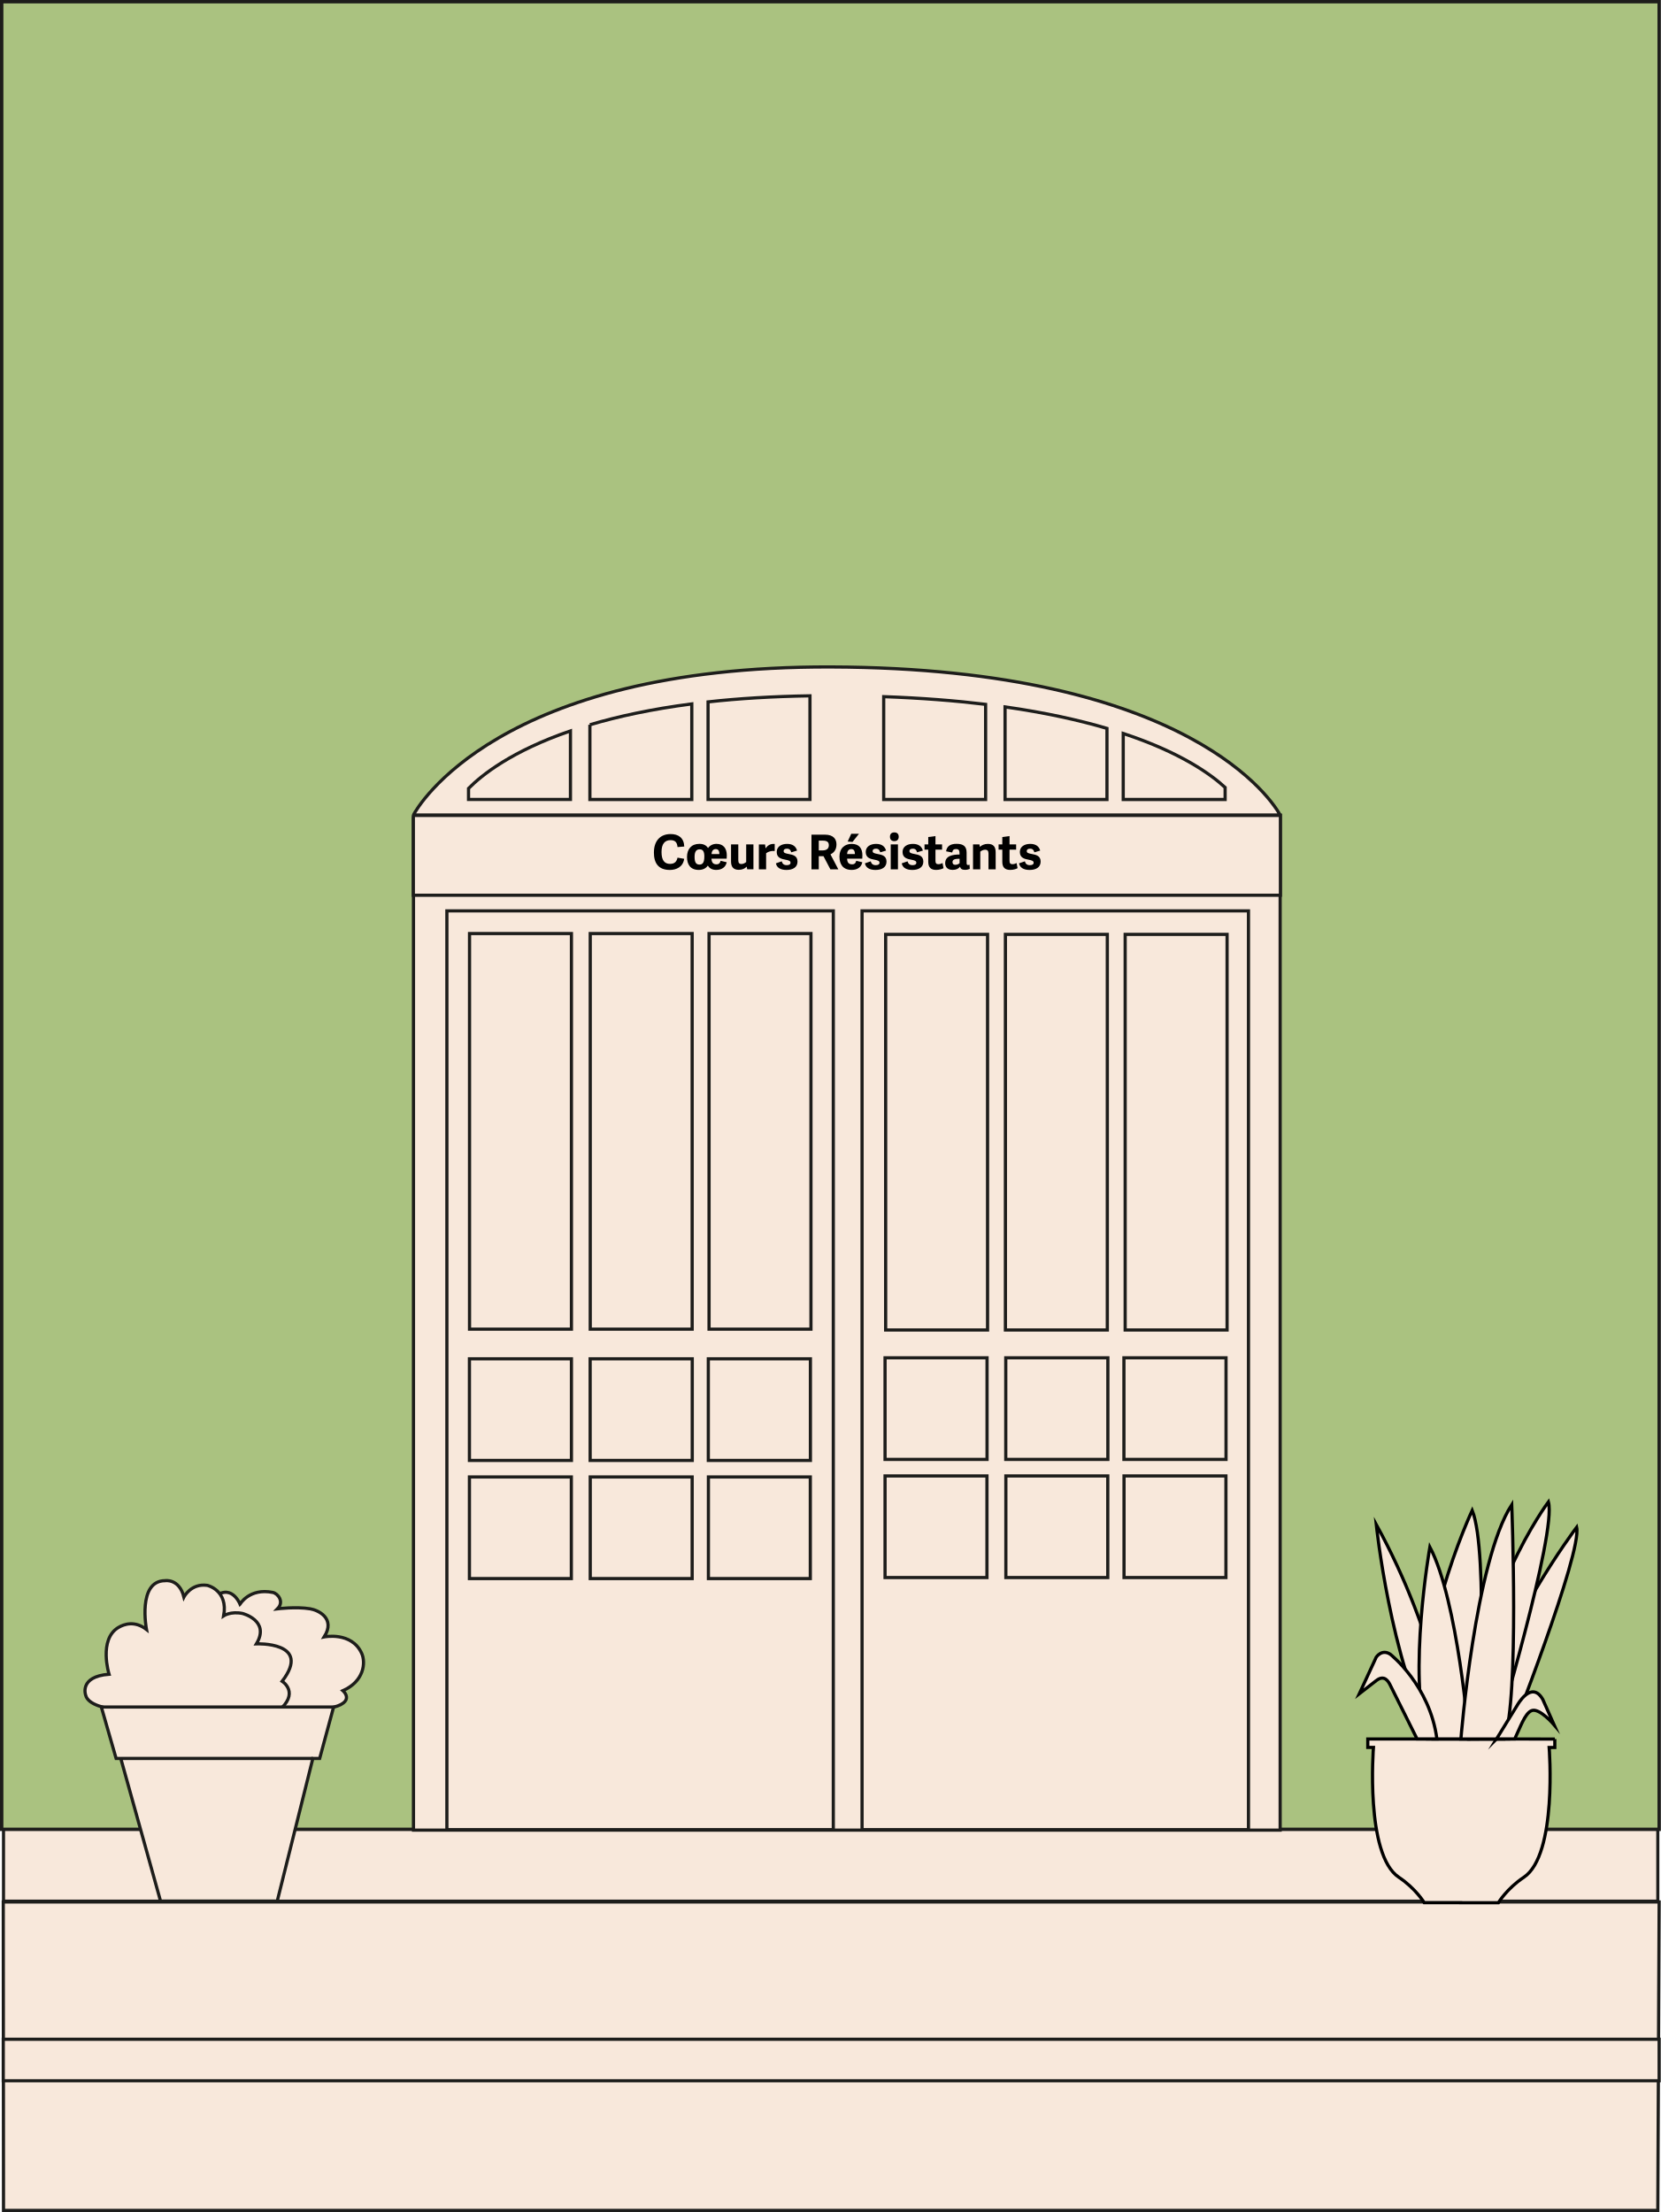
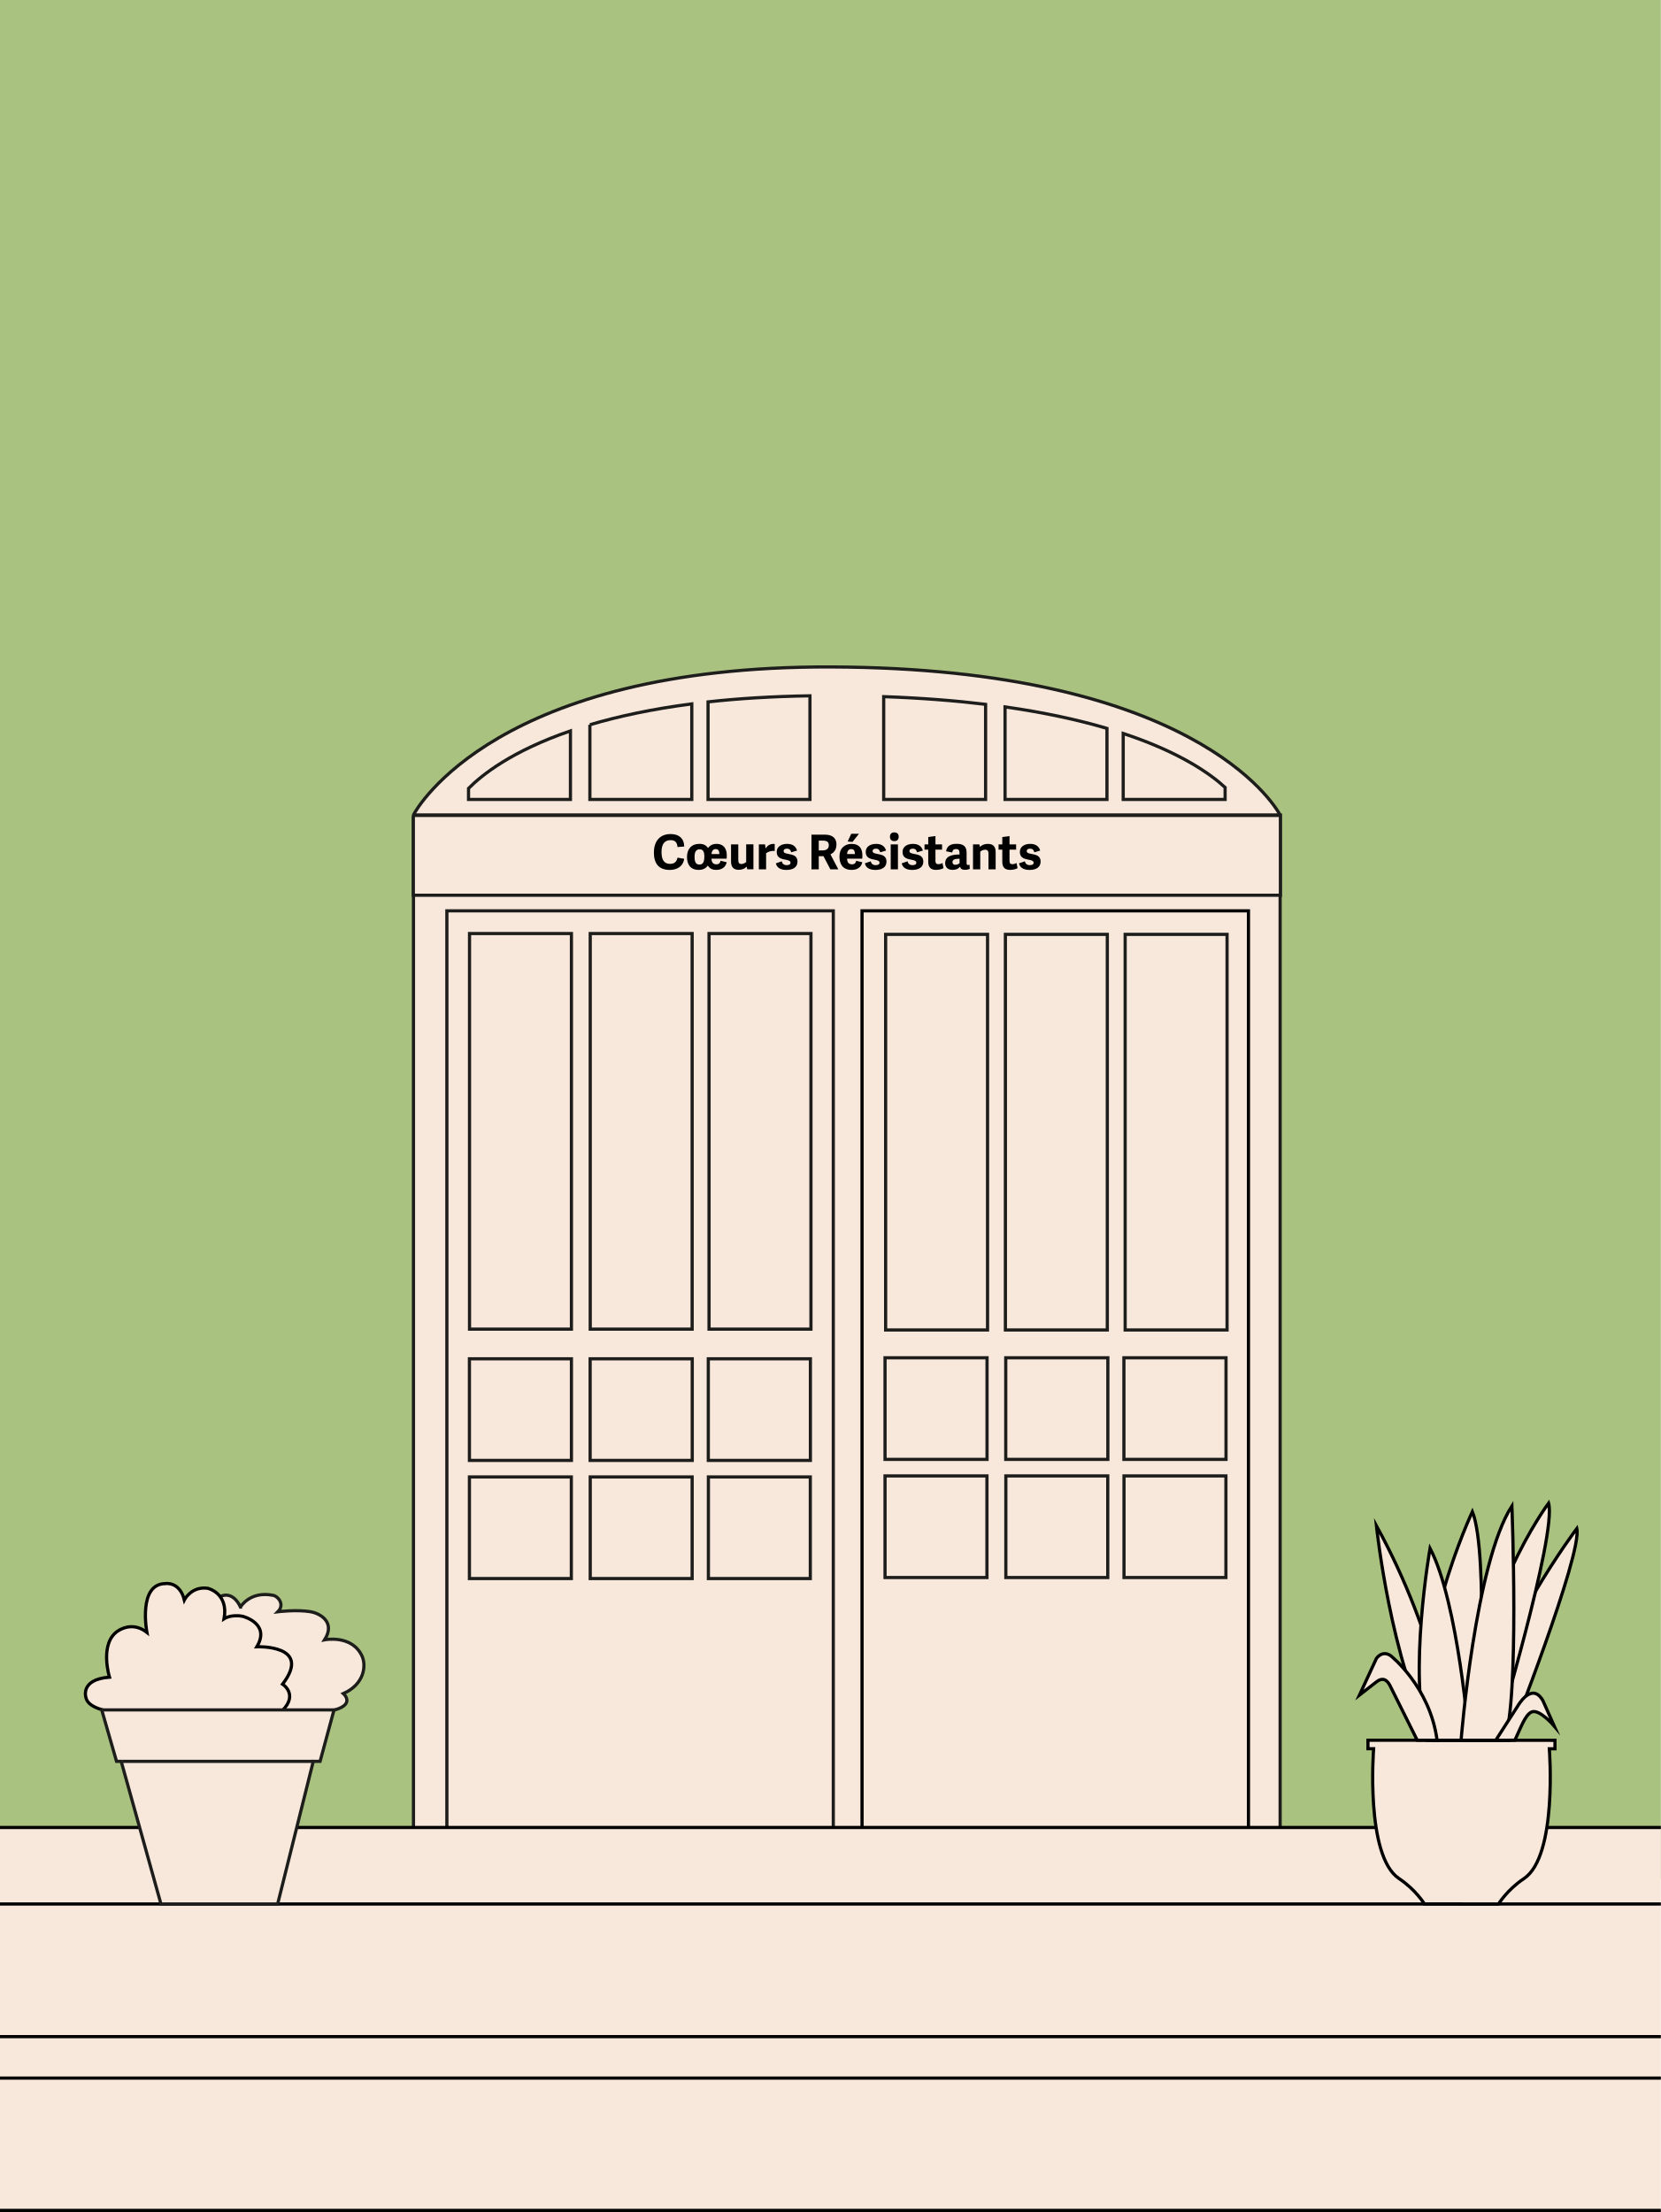
- <svg xmlns="http://www.w3.org/2000/svg" id="Calque_1" viewBox="0 0 520.06 692.73">
+ <svg xmlns="http://www.w3.org/2000/svg" id="Calque_1" viewBox="0 0 520.06 692.74">
  <defs>
-     <style>.cls-1{stroke-width:.97px;}.cls-1,.cls-2,.cls-3,.cls-4{fill:#f8e8db;}.cls-1,.cls-2,.cls-3,.cls-4,.cls-5{stroke-miterlimit:10;}.cls-1,.cls-2,.cls-4,.cls-5{stroke:#1d1d1b;}.cls-2,.cls-3{stroke-width:1px;}.cls-3{stroke:#000;}.cls-6{stroke-width:0px;}.cls-5{fill:#aac280;stroke-width:1.06px;}</style>
+     <style>.cls-1,.cls-2,.cls-3,.cls-4{stroke-miterlimit:10;}.cls-1,.cls-2,.cls-5{fill:#f8e8db;}.cls-1,.cls-3{stroke:#1d1d1b;}.cls-2,.cls-4{stroke:#000;}.cls-3,.cls-4{fill:none;}.cls-6,.cls-5,.cls-7{stroke-width:0px;}.cls-7{fill:#aac280;}</style>
  </defs>
-   <polygon class="cls-2" points="519.1 692.23 1.1 692.23 1.02 595.63 519.52 595.63 519.1 692.23" />
-   <rect class="cls-4" x="1.02" y="638.63" width="518.5" height="13" />
-   <rect class="cls-1" x="1.1" y="572.23" width="518" height="23.15" />
-   <rect class="cls-5" x=".53" y=".53" width="519" height="572.36" />
-   <path class="cls-2" d="M130.36,255.25h270.49v317.89H129.47v-317c0-.49.4-.89.89-.89Z" />
-   <rect class="cls-2" x="56.56" y="368.62" width="287.74" height="121" transform="translate(-228.69 629.55) rotate(-90)" />
-   <rect class="cls-2" x="147.02" y="292.36" width="31.91" height="123.89" />
-   <rect class="cls-2" x="184.82" y="292.36" width="31.91" height="123.89" />
-   <rect class="cls-2" x="222.02" y="292.36" width="31.91" height="123.89" />
-   <rect class="cls-2" x="186.56" y="368.62" width="287.74" height="121" transform="translate(-98.69 759.55) rotate(-90)" />
-   <path class="cls-2" d="M400.63,255.25c.1,0,.16-.1.11-.18-1.72-3.14-27.23-45.85-140.61-46.2-104.39-.32-129.58,44.26-130.59,46.2-.04.08.02.18.12.18h270.96Z" />
-   <path class="cls-2" d="M129.53,255.37h271.4v25H129.43v-24.91c0-.05.04-.1.1-.1Z" />
-   <rect class="cls-2" x="277.32" y="292.62" width="31.91" height="123.89" />
-   <rect class="cls-2" x="314.82" y="292.62" width="31.91" height="123.89" />
-   <rect class="cls-2" x="352.32" y="292.62" width="31.91" height="123.89" />
-   <rect class="cls-2" x="146.99" y="425.54" width="31.94" height="31.82" />
-   <rect class="cls-2" x="146.99" y="462.54" width="31.91" height="31.82" />
-   <rect class="cls-2" x="184.82" y="462.54" width="31.91" height="31.82" />
-   <rect class="cls-2" x="184.79" y="425.54" width="31.97" height="31.82" />
-   <rect class="cls-2" x="221.82" y="462.54" width="31.91" height="31.82" />
-   <rect class="cls-2" x="221.79" y="425.54" width="31.97" height="31.82" />
-   <rect class="cls-2" x="277.13" y="425.22" width="31.94" height="31.82" />
-   <rect class="cls-2" x="277.13" y="462.22" width="31.91" height="31.82" />
-   <rect class="cls-2" x="314.96" y="462.22" width="31.91" height="31.82" />
-   <rect class="cls-2" x="314.93" y="425.22" width="31.97" height="31.82" />
-   <rect class="cls-2" x="351.96" y="462.22" width="31.91" height="31.82" />
-   <rect class="cls-2" x="351.93" y="425.22" width="31.97" height="31.82" />
-   <path class="cls-2" d="M146.71,246.91v3.45h31.91v-21.46c-18.32,6.29-27.7,13.75-31.91,18.01Z" />
-   <path class="cls-2" d="M184.71,226.96v23.41h31.91v-29.93c-12.6,1.63-23.13,3.93-31.91,6.53Z" />
-   <path class="cls-2" d="M221.71,219.82v30.54h31.91v-32.45c-11.81.18-22.41.85-31.91,1.9Z" />
-   <path class="cls-2" d="M276.71,218.17v32.2h31.91v-29.79c-9.5-1.15-20.1-1.99-31.91-2.41Z" />
-   <path class="cls-2" d="M314.71,221.38v28.99h31.91v-22.26c-8.76-2.58-19.28-4.93-31.91-6.73Z" />
-   <path class="cls-2" d="M383.62,246.61c-4.46-4.12-13.9-10.95-31.91-16.91v20.67h31.91v-3.76Z" />
-   <path class="cls-6" d="M204.76,266.95c0-3.45,1.83-5.75,5.23-5.75,2.43,0,4.16,1.17,4.27,3.9l-2.11.18c-.13-1.54-.79-2.17-2.19-2.17-1.77,0-2.82,1.14-2.82,3.72s.94,3.71,2.65,3.71c1.56,0,2.1-.81,2.36-1.95l2.08.36c-.34,2.59-2.52,3.49-4.47,3.49-3.6,0-5.01-2.13-5.01-5.49Z" />
-   <path class="cls-6" d="M221.63,271.08c-.54.79-1.44,1.35-2.82,1.35-2.64,0-3.69-1.71-3.69-4.05,0-2.5,1.4-4.11,3.87-4.11,1.37,0,2.14.48,2.73,1.3.54-.78,1.47-1.3,2.62-1.3,2.21,0,3.24,1.46,3.24,3.6,0,.25-.02.76-.04,1.04h-4.75c.04,1.29.58,1.77,1.58,1.77.81,0,1.15-.5,1.27-1.11l1.91.46c-.29,1.46-1.47,2.4-3.29,2.4-1.42,0-2.19-.64-2.62-1.35ZM220.55,268.31c0-1.72-.46-2.32-1.47-2.32s-1.59.64-1.59,2.34.43,2.43,1.54,2.43c.99,0,1.51-.67,1.51-2.45ZM225.25,267.47c.01-1.12-.41-1.56-1.14-1.56-.64,0-1.27.41-1.29,1.56h2.43Z" />
-   <path class="cls-6" d="M228.92,264.44h2.26v4.93c0,.84.27,1.21.99,1.21.58,0,1.18-.34,1.48-.62v-5.53h2.27v7.81h-1.95l-.17-.84c-.55.63-1.42,1-2.49,1-1.6,0-2.4-.87-2.4-2.59v-5.38Z" />
-   <path class="cls-6" d="M242.57,266.5c-1.02-.09-2.02.18-2.68.71v5.05h-2.27v-7.81h1.94l.17,1.23c.52-.76,1.26-1.39,2.46-1.39.12,0,.25,0,.39.01v2.21Z" />
-   <path class="cls-6" d="M242.95,270.37l1.83-.63c.18.61.5,1.2,1.56,1.2.76,0,1.19-.25,1.19-.76,0-.6-.62-.76-1.5-.93-1.25-.24-2.82-.53-2.82-2.43,0-1.71,1.5-2.54,3.25-2.54s2.75.78,3.12,2.1l-1.82.54c-.18-.67-.51-1.14-1.33-1.14-.75,0-1.06.31-1.06.75,0,.61.63.73,1.6.92,1.29.24,2.75.54,2.75,2.37s-1.51,2.62-3.45,2.62-3.06-.76-3.31-2.07Z" />
-   <path class="cls-6" d="M262.5,272.25h-2.49l-2.15-4.12h-1.48v4.12h-2.29v-10.86h4.23c2.7,0,3.6,1.46,3.6,3.06s-.76,2.59-1.88,3.11l2.46,4.69ZM257.57,266.32c1.08,0,1.96-.41,1.96-1.63,0-1.04-.64-1.43-1.88-1.43h-1.27v3.06h1.18Z" />
-   <path class="cls-6" d="M262.85,268.37c0-2.82,1.73-4.09,3.83-4.09,2.37,0,3.36,1.44,3.36,3.61,0,.26-.01.75-.04,1.02h-4.75c.04,1.29.58,1.77,1.58,1.77.81,0,1.12-.45,1.28-1.11l1.9.46c-.29,1.46-1.46,2.4-3.31,2.4-2.89,0-3.83-1.95-3.83-4.06ZM267.69,267.47c0-1.12-.4-1.56-1.14-1.56-.64,0-1.28.42-1.29,1.56h2.43ZM266.94,263.67l-1.51-.13,1.12-2.43h2.42l-2.03,2.56Z" />
-   <path class="cls-6" d="M270.82,270.37l1.83-.63c.18.61.5,1.2,1.56,1.2.76,0,1.19-.25,1.19-.76,0-.6-.62-.76-1.5-.93-1.25-.24-2.82-.53-2.82-2.43,0-1.71,1.5-2.54,3.25-2.54s2.75.78,3.12,2.1l-1.82.54c-.18-.67-.51-1.14-1.33-1.14-.75,0-1.06.31-1.06.75,0,.61.63.73,1.6.92,1.29.24,2.75.54,2.75,2.37s-1.51,2.62-3.45,2.62-3.06-.76-3.31-2.07Z" />
+   <rect class="cls-7" width="520.06" height="588.43" />
+   <path class="cls-1" d="M130.36,255.25h270.49v317.89H129.47v-317c0-.49.4-.89.89-.89h0Z" />
+   <rect class="cls-1" x="139.93" y="285.25" width="121" height="287.74" />
+   <rect class="cls-1" x="147.02" y="292.36" width="31.91" height="123.89" />
+   <rect class="cls-1" x="184.82" y="292.36" width="31.91" height="123.89" />
+   <rect class="cls-1" x="222.02" y="292.36" width="31.91" height="123.89" />
+   <rect class="cls-2" x="269.93" y="285.25" width="121" height="287.74" />
+   <path class="cls-1" d="M400.63,255.25c.1,0,.16-.1.11-.18-1.72-3.14-27.23-45.85-140.61-46.2-104.39-.32-129.58,44.26-130.59,46.2-.04.08.02.18.12.18h270.97Z" />
+   <path class="cls-1" d="M129.53,255.37h271.4v25H129.43v-24.91c0-.05.04-.1.1-.1h0Z" />
+   <rect class="cls-1" x="277.32" y="292.62" width="31.91" height="123.89" />
+   <rect class="cls-1" x="314.82" y="292.62" width="31.91" height="123.89" />
+   <rect class="cls-1" x="352.32" y="292.62" width="31.91" height="123.89" />
+   <rect class="cls-1" x="146.99" y="425.54" width="31.94" height="31.82" />
+   <rect class="cls-1" x="146.99" y="462.54" width="31.91" height="31.82" />
+   <rect class="cls-1" x="184.82" y="462.54" width="31.91" height="31.82" />
+   <rect class="cls-1" x="184.79" y="425.54" width="31.97" height="31.82" />
+   <rect class="cls-1" x="221.82" y="462.54" width="31.91" height="31.82" />
+   <rect class="cls-1" x="221.79" y="425.54" width="31.97" height="31.82" />
+   <rect class="cls-1" x="277.13" y="425.22" width="31.94" height="31.82" />
+   <rect class="cls-1" x="277.13" y="462.22" width="31.91" height="31.82" />
+   <rect class="cls-1" x="314.96" y="462.22" width="31.91" height="31.82" />
+   <rect class="cls-1" x="314.93" y="425.22" width="31.97" height="31.82" />
+   <rect class="cls-1" x="351.96" y="462.22" width="31.91" height="31.82" />
+   <rect class="cls-1" x="351.93" y="425.22" width="31.97" height="31.82" />
+   <path class="cls-1" d="M146.71,246.91v3.45h31.91v-21.46c-18.32,6.29-27.7,13.75-31.91,18.01h0Z" />
+   <path class="cls-1" d="M184.71,226.96v23.41h31.91v-29.93c-12.6,1.63-23.13,3.93-31.91,6.53h0Z" />
+   <path class="cls-1" d="M221.71,219.82v30.54h31.91v-32.45c-11.81.18-22.41.85-31.91,1.9h0Z" />
+   <path class="cls-1" d="M276.71,218.17v32.2h31.91v-29.79c-9.5-1.15-20.1-1.99-31.91-2.41h0Z" />
+   <path class="cls-1" d="M314.71,221.38v28.99h31.91v-22.26c-8.76-2.58-19.28-4.93-31.91-6.73h0Z" />
+   <path class="cls-1" d="M383.62,246.61c-4.46-4.12-13.9-10.95-31.91-16.91v20.67h31.91v-3.76Z" />
+   <path class="cls-6" d="M204.76,266.95c0-3.45,1.83-5.75,5.23-5.75,2.43,0,4.16,1.17,4.27,3.9l-2.11.18c-.13-1.54-.79-2.17-2.19-2.17-1.77,0-2.82,1.14-2.82,3.72s.94,3.71,2.65,3.71c1.56,0,2.1-.81,2.36-1.95l2.08.36c-.34,2.59-2.52,3.49-4.47,3.49-3.6,0-5.01-2.13-5.01-5.49h.01Z" />
+   <path class="cls-6" d="M221.63,271.08c-.54.79-1.44,1.35-2.82,1.35-2.64,0-3.69-1.71-3.69-4.05,0-2.5,1.4-4.11,3.87-4.11,1.37,0,2.14.48,2.73,1.3.54-.78,1.47-1.3,2.62-1.3,2.21,0,3.24,1.46,3.24,3.6,0,.25-.02.76-.04,1.04h-4.75c.04,1.29.58,1.77,1.58,1.77.81,0,1.15-.5,1.27-1.11l1.91.46c-.29,1.46-1.47,2.4-3.29,2.4-1.42,0-2.19-.64-2.62-1.35h-.01ZM220.55,268.31c0-1.72-.46-2.32-1.47-2.32s-1.59.64-1.59,2.34.43,2.43,1.54,2.43c.99,0,1.51-.67,1.51-2.45h.01ZM225.25,267.47c0-1.12-.41-1.56-1.14-1.56-.64,0-1.27.41-1.29,1.56h2.43Z" />
+   <path class="cls-6" d="M228.92,264.44h2.26v4.93c0,.84.27,1.21.99,1.21.58,0,1.18-.34,1.48-.62v-5.53h2.27v7.81h-1.95l-.17-.84c-.55.63-1.42,1-2.49,1-1.6,0-2.4-.87-2.4-2.59v-5.38h0Z" />
+   <path class="cls-6" d="M242.57,266.5c-1.02-.09-2.02.18-2.68.71v5.05h-2.27v-7.81h1.94l.17,1.23c.52-.76,1.26-1.39,2.46-1.39.12,0,.25,0,.39.01v2.21h-.01Z" />
+   <path class="cls-6" d="M242.95,270.37l1.83-.63c.18.61.5,1.2,1.56,1.2.76,0,1.19-.25,1.19-.76,0-.6-.62-.76-1.5-.93-1.25-.24-2.82-.53-2.82-2.43,0-1.71,1.5-2.54,3.25-2.54s2.75.78,3.12,2.1l-1.82.54c-.18-.67-.51-1.14-1.33-1.14-.75,0-1.06.31-1.06.75,0,.61.63.73,1.6.92,1.29.24,2.75.54,2.75,2.37s-1.51,2.62-3.45,2.62-3.06-.76-3.31-2.07h0Z" />
+   <path class="cls-6" d="M262.5,272.25h-2.49l-2.15-4.12h-1.48v4.12h-2.29v-10.86h4.23c2.7,0,3.6,1.46,3.6,3.06s-.76,2.59-1.88,3.11l2.46,4.69ZM257.57,266.32c1.08,0,1.96-.41,1.96-1.63,0-1.04-.64-1.43-1.88-1.43h-1.27v3.06h1.19Z" />
+   <path class="cls-6" d="M262.85,268.37c0-2.82,1.73-4.09,3.83-4.09,2.37,0,3.36,1.44,3.36,3.61,0,.26-.01.75-.04,1.02h-4.75c.04,1.29.58,1.77,1.58,1.77.81,0,1.12-.45,1.28-1.11l1.9.46c-.29,1.46-1.46,2.4-3.31,2.4-2.89,0-3.83-1.95-3.83-4.06h-.02ZM267.69,267.47c0-1.12-.4-1.56-1.14-1.56-.64,0-1.28.42-1.29,1.56h2.43ZM266.94,263.67l-1.51-.13,1.12-2.43h2.42l-2.03,2.56Z" />
+   <path class="cls-6" d="M270.82,270.37l1.83-.63c.18.61.5,1.2,1.56,1.2.76,0,1.19-.25,1.19-.76,0-.6-.62-.76-1.5-.93-1.25-.24-2.82-.53-2.82-2.43,0-1.71,1.5-2.54,3.25-2.54s2.75.78,3.12,2.1l-1.82.54c-.18-.67-.51-1.14-1.33-1.14-.75,0-1.06.31-1.06.75,0,.61.63.73,1.6.92,1.29.24,2.75.54,2.75,2.37s-1.51,2.62-3.45,2.62-3.06-.76-3.31-2.07h0Z" />
  <path class="cls-6" d="M280.04,263.42c-.87,0-1.37-.51-1.37-1.38s.5-1.36,1.37-1.36,1.37.49,1.37,1.36-.51,1.38-1.37,1.38ZM281.17,272.25h-2.26v-7.81h2.26v7.81Z" />
-   <path class="cls-6" d="M282.35,270.37l1.83-.63c.18.61.5,1.2,1.56,1.2.76,0,1.19-.25,1.19-.76,0-.6-.62-.76-1.5-.93-1.25-.24-2.82-.53-2.82-2.43,0-1.71,1.5-2.54,3.25-2.54s2.75.78,3.12,2.1l-1.82.54c-.18-.67-.51-1.14-1.33-1.14-.75,0-1.06.31-1.06.75,0,.61.63.73,1.6.92,1.29.24,2.75.54,2.75,2.37s-1.51,2.62-3.45,2.62-3.06-.76-3.31-2.07Z" />
-   <path class="cls-6" d="M295.44,271.88c-.39.25-1.3.55-2.29.55-1.63,0-2.49-.75-2.49-2.53v-3.81h-1.17v-1.65h1.17v-2.31l2.26-.3v2.61h2.07v1.65h-2.07v3.5c0,.69.19,1.05.92,1.05.45,0,.99-.18,1.29-.36l.31,1.6Z" />
-   <path class="cls-6" d="M302.68,270.3c0,.42.08.6.46.6.13,0,.27-.03.46-.09l.06,1.3c-.3.15-.96.3-1.44.3-.9,0-1.44-.25-1.6-.99-.5.65-1.25,1-2.33,1-1.95,0-2.33-1.3-2.33-2.08,0-2.38,2.48-2.74,4.49-2.73v-.29c0-.88-.12-1.42-1.11-1.42-.75,0-1.04.32-1.18,1.08l-1.92-.38c.24-1.47,1.17-2.34,3.3-2.34s3.13.81,3.13,2.76v3.27ZM300.47,268.94h-.36c-1.08.03-1.86.24-1.86,1.03,0,.45.2.86.92.86.54,0,1.06-.27,1.3-.51v-1.38Z" />
-   <path class="cls-6" d="M311.78,272.25h-2.26v-4.95c0-.84-.33-1.2-1.04-1.2-.61,0-1.23.34-1.53.61v5.54h-2.27v-7.81h2.01l.12.78c.57-.52,1.42-.94,2.49-.94,1.72,0,2.47.85,2.47,2.64v5.34Z" />
-   <path class="cls-6" d="M318.63,271.88c-.39.25-1.3.55-2.29.55-1.63,0-2.49-.75-2.49-2.53v-3.81h-1.17v-1.65h1.17v-2.31l2.26-.3v2.61h2.07v1.65h-2.07v3.5c0,.69.19,1.05.92,1.05.45,0,.99-.18,1.29-.36l.31,1.6Z" />
-   <path class="cls-6" d="M319.08,270.37l1.83-.63c.18.61.5,1.2,1.56,1.2.76,0,1.19-.25,1.19-.76,0-.6-.62-.76-1.5-.93-1.25-.24-2.82-.53-2.82-2.43,0-1.71,1.5-2.54,3.25-2.54s2.75.78,3.12,2.1l-1.82.54c-.18-.67-.51-1.14-1.33-1.14-.75,0-1.06.31-1.06.75,0,.61.63.73,1.6.92,1.29.24,2.75.54,2.75,2.37s-1.51,2.62-3.45,2.62-3.06-.76-3.31-2.07Z" />
-   <path class="cls-2" d="M75.17,502.36s2.93-5.13,10.25-3.66c1.61.32,3.66,2.93,1.46,5.13,0,0,5.86-.73,10.25,0,2.42.4,8.06,2.93,4.39,8.79,0,0,8.59-1.73,11.72,5.13,1.36,2.98.73,8.79-5.86,11.72,0,0,5.13,4.39-6.59,5.86,0,0-19.77,5.86-32.22.73,0,0-9.9-27.45-2.2-35.15,5.86-5.86,8.79,1.46,8.79,1.46Z" />
-   <path class="cls-2" d="M48.07,536.04s-19.77.73-21.24-5.13c0,0-2.2-5.86,7.32-6.59,0,0-3.37-10.91,2.93-14.65,1.79-1.06,5.13-2.2,8.79.63,0,0-2.93-15.28,5.86-15.28,0,0,4.39-.73,5.86,5.13,0,0,2.2-4.39,7.32-3.66,0,0,6.59,1.46,5.13,9.52,0,0,2.2-1.46,5.86-.73,0,0,8.79,2.2,4.39,9.52,0,0,17.58-.73,8.06,11.72,0,0,5.86,3.66-1.46,9.52,0,0-10.99,2.38-22.34,2.29l-16.48-2.29Z" />
-   <polygon class="cls-2" points="37.82 550.69 50.27 595.36 86.81 595.36 97.96 550.69 100.1 550.69 104.46 534.58 31.73 534.58 36.36 550.69 37.82 550.69" />
-   <line class="cls-2" x1="97.96" y1="550.69" x2="38.19" y2="550.69" />
-   <path class="cls-3" d="M430.94,477.41s4.42,42.42,17.68,67.17h5.57s-3.8-31.82-23.25-67.17Z" />
-   <path class="cls-3" d="M486.86,544.61l-29.4-.02h-29.17v2.65h1.77s-2.65,33.59,7.95,40.66c5.3,3.54,7.95,7.95,7.95,7.95h11.42v.02s11.8,0,11.8,0c0,0,2.65-4.42,7.95-7.95,10.61-7.07,7.95-40.66,7.95-40.66h1.77v-2.65Z" />
-   <path class="cls-3" d="M472.53,544.58s22.93-58.33,21.16-66.29c0,0-24.15,31.82-33.73,66.29h12.57Z" />
-   <path class="cls-3" d="M462.76,544.58s3.54-58.33-1.77-71.59c0,0-20.33,43.31-12.37,71.59h14.14Z" />
-   <path class="cls-3" d="M459.96,544.58s-3.39-43.31-12.23-60.1c0,0-7,39.77-.85,60.1h13.08Z" />
-   <path class="cls-3" d="M425.63,530.44l5.3-11.46s1.77-2.68,4.42-.91c0,0,12.37,9.72,14.58,26.51h-6.21s-6.27-12.6-8.37-16.79c-.52-1.04-1.77-3.54-4.42-1.47l-5.3,4.12Z" />
-   <path class="cls-3" d="M468.16,544.58s19.34-64.52,16.69-74.24c0,0-23.26,30.93-24.89,74.24h8.2Z" />
-   <path class="cls-3" d="M473.36,471.23s2.39,60.98-2.34,73.36h-13.57s4.42-55.68,15.91-73.36Z" />
-   <path class="cls-3" d="M468.6,544.58l6.53-10.61s4.42-7.95,7.95-1.77l3.54,7.95s-4.63-5.45-7.07-4.42c-2.09.88-3.54,5.3-5.25,8.84h-5.69Z" />
+   <path class="cls-6" d="M282.35,270.37l1.83-.63c.18.61.5,1.2,1.56,1.2.76,0,1.19-.25,1.19-.76,0-.6-.62-.76-1.5-.93-1.25-.24-2.82-.53-2.82-2.43,0-1.71,1.5-2.54,3.25-2.54s2.75.78,3.12,2.1l-1.82.54c-.18-.67-.51-1.14-1.33-1.14-.75,0-1.06.31-1.06.75,0,.61.63.73,1.6.92,1.29.24,2.75.54,2.75,2.37s-1.51,2.62-3.45,2.62-3.06-.76-3.31-2.07h0Z" />
+   <path class="cls-6" d="M295.44,271.88c-.39.25-1.3.55-2.29.55-1.63,0-2.49-.75-2.49-2.53v-3.81h-1.17v-1.65h1.17v-2.31l2.26-.3v2.61h2.07v1.65h-2.07v3.5c0,.69.19,1.05.92,1.05.45,0,.99-.18,1.29-.36l.31,1.6h0Z" />
+   <path class="cls-6" d="M302.68,270.3c0,.42.08.6.46.6.13,0,.27-.03.46-.09l.06,1.3c-.3.15-.96.3-1.44.3-.9,0-1.44-.25-1.6-.99-.5.65-1.25,1-2.33,1-1.95,0-2.33-1.3-2.33-2.08,0-2.38,2.48-2.74,4.49-2.73v-.29c0-.88-.12-1.42-1.11-1.42-.75,0-1.04.32-1.18,1.08l-1.92-.38c.24-1.47,1.17-2.34,3.3-2.34s3.13.81,3.13,2.76v3.27h.01ZM300.47,268.94h-.36c-1.08.03-1.86.24-1.86,1.03,0,.45.2.86.92.86.54,0,1.06-.27,1.3-.51v-1.38h0Z" />
+   <path class="cls-6" d="M311.78,272.25h-2.26v-4.95c0-.84-.33-1.2-1.04-1.2-.61,0-1.23.34-1.53.61v5.54h-2.27v-7.81h2.01l.12.78c.57-.52,1.42-.94,2.49-.94,1.72,0,2.47.85,2.47,2.64v5.34h.01Z" />
+   <path class="cls-6" d="M318.63,271.88c-.39.25-1.3.55-2.29.55-1.63,0-2.49-.75-2.49-2.53v-3.81h-1.17v-1.65h1.17v-2.31l2.26-.3v2.61h2.07v1.65h-2.07v3.5c0,.69.19,1.05.92,1.05.45,0,.99-.18,1.29-.36l.31,1.6h0Z" />
+   <path class="cls-6" d="M319.08,270.37l1.83-.63c.18.61.5,1.2,1.56,1.2.76,0,1.19-.25,1.19-.76,0-.6-.62-.76-1.5-.93-1.25-.24-2.82-.53-2.82-2.43,0-1.71,1.5-2.54,3.25-2.54s2.75.78,3.12,2.1l-1.82.54c-.18-.67-.51-1.14-1.33-1.14-.75,0-1.06.31-1.06.75,0,.61.63.73,1.6.92,1.29.24,2.75.54,2.75,2.37s-1.51,2.62-3.45,2.62-3.06-.76-3.31-2.07h0Z" />
+   <polyline class="cls-5" points="0 572.54 520.06 572.54 520.06 691.93 0 692.32" />
+   <line class="cls-4" x1="0" y1="637.82" x2="520.06" y2="637.82" />
+   <line class="cls-2" x1="520.06" y1="650.8" x2="0" y2="650.8" />
+   <line class="cls-4" x1="520.06" y1="596.28" x2="0" y2="596.28" />
+   <line class="cls-4" x1="520.06" y1="692.24" y2="692.24" />
+   <line class="cls-4" y1="572.32" x2="520.06" y2="572.32" />
+   <path class="cls-1" d="M75.3,503.28s2.93-5.13,10.25-3.66c1.61.32,3.66,2.93,1.46,5.13,0,0,5.86-.73,10.25,0,2.42.4,8.06,2.93,4.39,8.79,0,0,8.59-1.73,11.72,5.13,1.36,2.98.73,8.79-5.86,11.72,0,0,5.13,4.39-6.59,5.86,0,0-19.77,5.86-32.22.73,0,0-9.9-27.45-2.2-35.15,5.86-5.86,8.79,1.46,8.79,1.46h.01Z" />
+   <path class="cls-2" d="M48.2,536.96s-19.77.73-21.24-5.13c0,0-2.2-5.86,7.32-6.59,0,0-3.37-10.91,2.93-14.65,1.79-1.06,5.13-2.2,8.79.63,0,0-2.93-15.28,5.86-15.28,0,0,4.39-.73,5.86,5.13,0,0,2.2-4.39,7.32-3.66,0,0,6.59,1.46,5.13,9.52,0,0,2.2-1.46,5.86-.73,0,0,8.79,2.2,4.39,9.52,0,0,17.58-.73,8.06,11.72,0,0,5.86,3.66-1.46,9.52,0,0-10.99,2.38-22.34,2.29l-16.48-2.29h0Z" />
+   <polygon class="cls-1" points="37.95 551.61 50.4 596.28 86.94 596.28 98.09 551.61 100.23 551.61 104.59 535.5 31.86 535.5 36.49 551.61 37.95 551.61" />
+   <line class="cls-3" x1="98.09" y1="551.61" x2="38.32" y2="551.61" />
+   <path class="cls-2" d="M431,477.82s4.42,42.42,17.68,67.17h5.57s-3.8-31.82-23.25-67.17h0Z" />
+   <path class="cls-2" d="M486.75,545.02l-29.23-.02h-29.17v2.65h1.77s-2.65,33.59,7.95,40.66c5.3,3.54,7.95,7.95,7.95,7.95h11.42v.02h11.8s2.65-4.42,7.95-7.95c10.61-7.07,7.95-40.66,7.95-40.66h1.77v-2.65h-.16Z" />
+   <path class="cls-2" d="M472.59,544.99s22.93-58.33,21.16-66.29c0,0-24.15,31.82-33.73,66.29h12.57Z" />
+   <path class="cls-2" d="M462.82,544.99s3.54-58.33-1.77-71.59c0,0-20.33,43.31-12.37,71.59h14.14,0Z" />
+   <path class="cls-2" d="M460.02,544.99s-3.39-43.31-12.23-60.1c0,0-7,39.77-.85,60.1h13.08Z" />
+   <path class="cls-2" d="M425.69,530.85l5.3-11.46s1.77-2.68,4.42-.91c0,0,12.37,9.72,14.58,26.51h-6.21s-6.27-12.6-8.37-16.79c-.52-1.04-1.77-3.54-4.42-1.47l-5.3,4.12h0Z" />
+   <path class="cls-2" d="M468.22,544.99s19.34-64.52,16.69-74.24c0,0-23.26,30.93-24.89,74.24h8.2,0Z" />
+   <path class="cls-2" d="M473.42,471.64s2.39,60.98-2.34,73.36h-13.57s4.42-55.68,15.91-73.36h0Z" />
+   <path class="cls-2" d="M468.37,545l6.82-10.62s4.42-7.95,7.95-1.77l3.54,7.95s-4.63-5.45-7.07-4.42c-2.09.88-3.54,5.3-5.25,8.84l-5.99.02Z" />
</svg>
